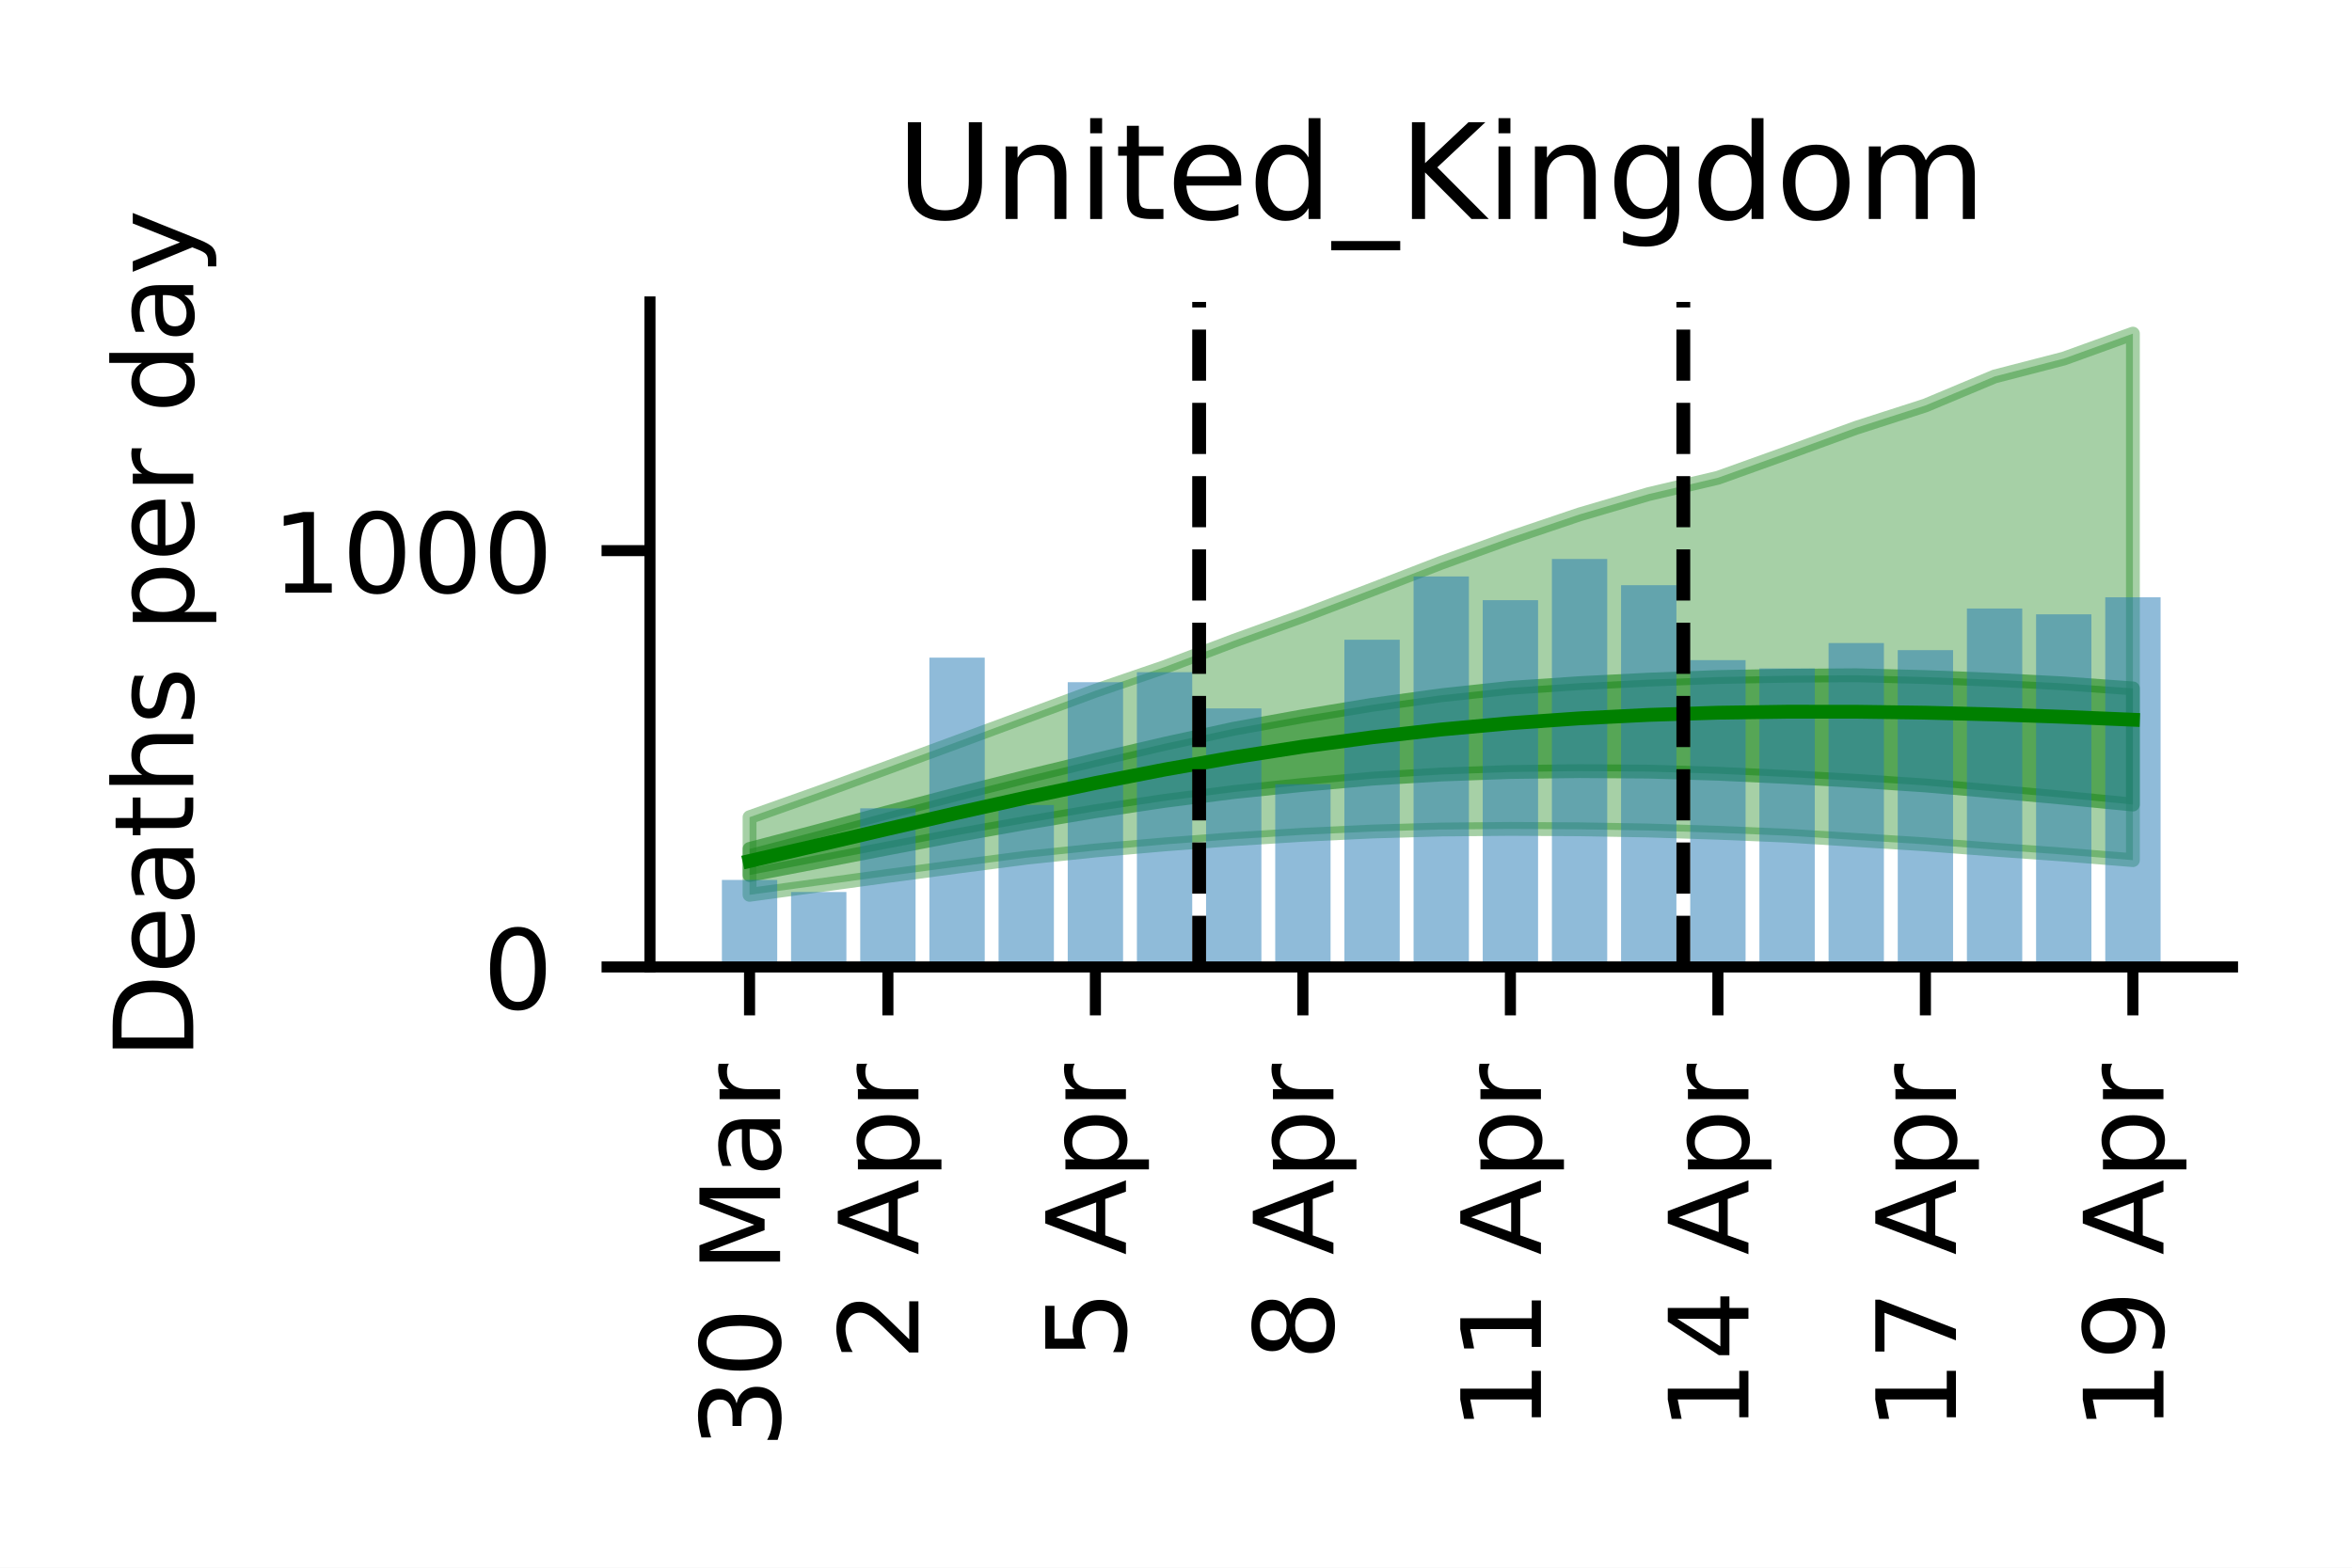
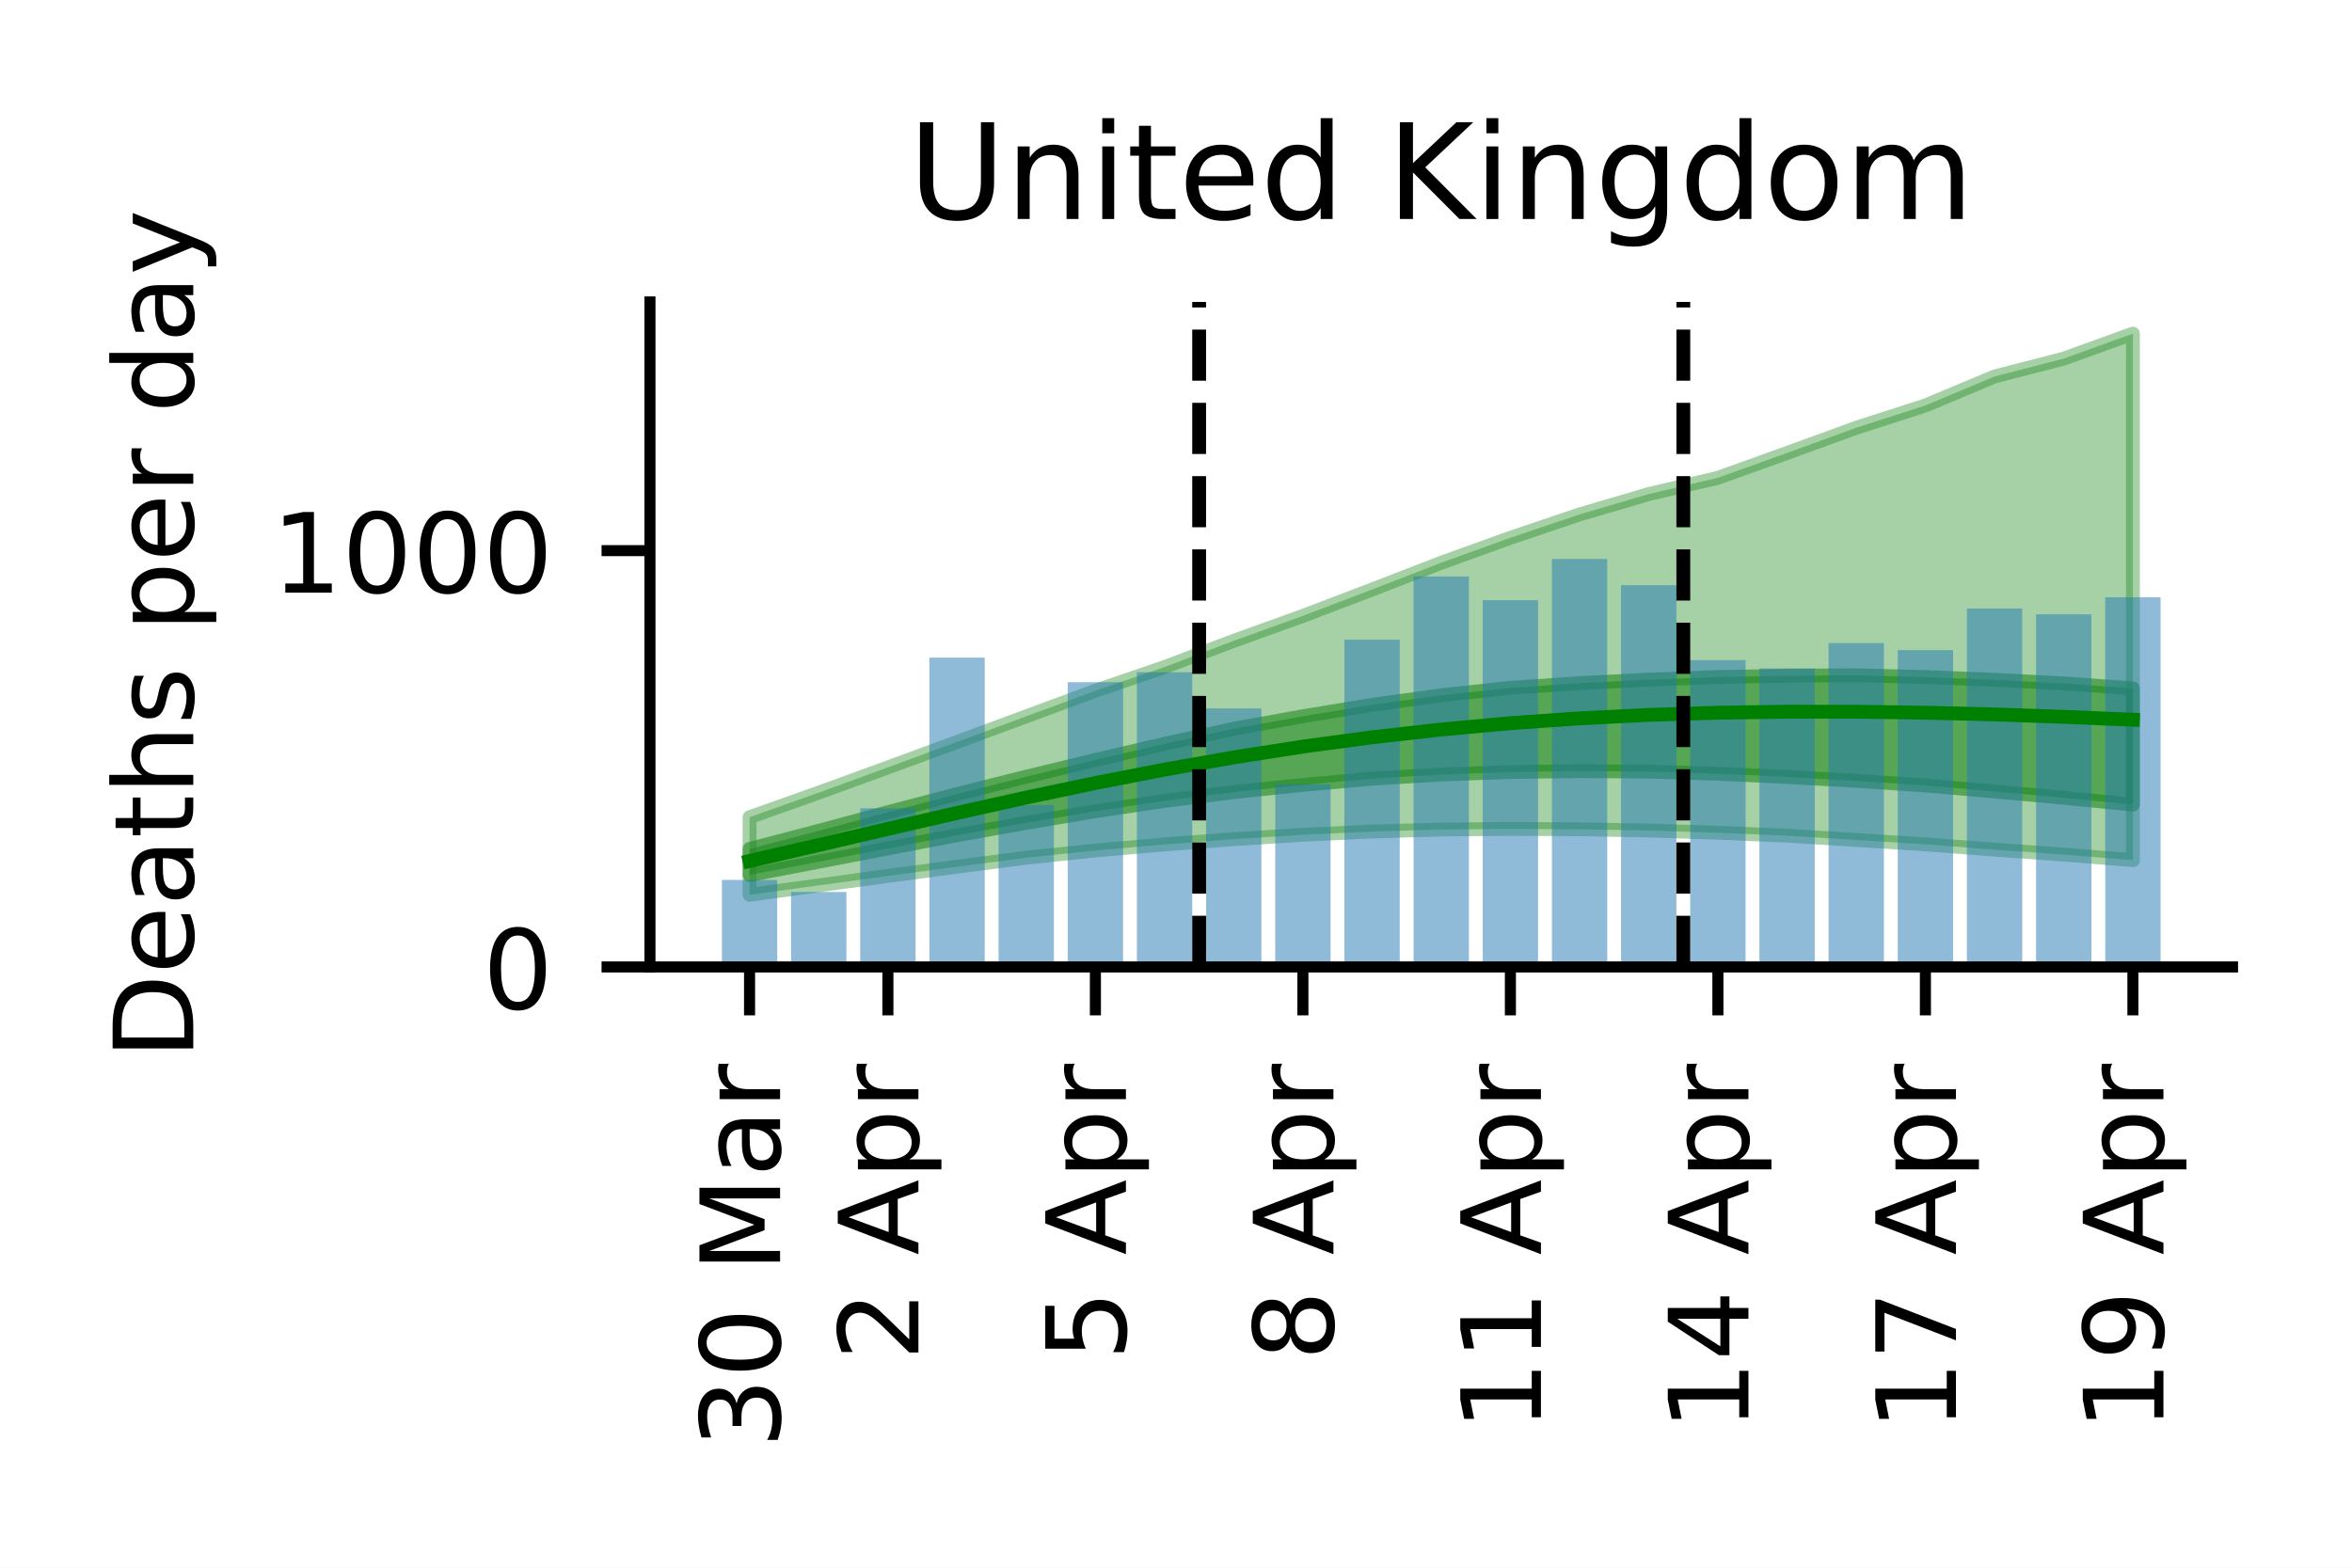
<svg xmlns="http://www.w3.org/2000/svg" xmlns:xlink="http://www.w3.org/1999/xlink" height="113.386pt" version="1.1" viewBox="0 0 170.079 113.386" width="170.079pt">
  <defs>
    <style type="text/css">
*{stroke-linecap:butt;stroke-linejoin:round;}
  </style>
  </defs>
  <g id="figure_1">
    <g id="patch_1">
      <path d="M 0 113.386  L 170.079 113.386  L 170.079 0  L 0 0  z " style="fill:#ffffff;" />
    </g>
    <g id="axes_1">
      <g id="patch_2">
        <path d="M 47 69.936  L 161.439 69.936  L 161.439 21.84  L 47 21.84  z " style="fill:#ffffff;" />
      </g>
      <g id="PolyCollection_1">
        <defs>
-           <path d="M 54.202 -54.281  L 54.202 -48.666  L 59.204 -49.349  L 64.206 -50.033  L 69.208 -50.7  L 74.209 -51.35  L 79.211 -51.873  L 84.213 -52.312  L 89.214 -52.692  L 94.216 -53.007  L 99.218 -53.244  L 104.219 -53.39  L 109.221 -53.434  L 114.223 -53.406  L 119.224 -53.319  L 124.226 -53.154  L 129.228 -52.946  L 134.23 -52.632  L 139.231 -52.318  L 144.233 -51.934  L 149.235 -51.576  L 154.236 -51.175  L 154.236 -89.256  L 154.236 -89.256  L 149.235 -87.45  L 144.233 -86.157  L 139.231 -84.06  L 134.23 -82.448  L 129.228 -80.623  L 124.226 -78.829  L 119.224 -77.651  L 114.223 -76.18  L 109.221 -74.49  L 104.219 -72.684  L 99.218 -70.747  L 94.216 -68.841  L 89.214 -67.036  L 84.213 -65.14  L 79.211 -63.428  L 74.209 -61.576  L 69.208 -59.725  L 64.206 -57.882  L 59.204 -56.057  L 54.202 -54.281  z " id="madd27c881f" style="stroke:#228b22;stroke-opacity:0.4;" />
+           <path d="M 54.202 -54.281  L 54.202 -48.666  L 59.204 -49.349  L 64.206 -50.033  L 69.208 -50.7  L 74.209 -51.35  L 79.211 -51.873  L 84.213 -52.312  L 89.214 -52.692  L 94.216 -53.007  L 99.218 -53.244  L 104.219 -53.39  L 109.221 -53.434  L 114.223 -53.406  L 119.224 -53.319  L 124.226 -53.154  L 129.228 -52.946  L 134.23 -52.632  L 139.231 -52.318  L 144.233 -51.934  L 149.235 -51.576  L 154.236 -51.175  L 154.236 -89.256  L 154.236 -89.256  L 149.235 -87.45  L 144.233 -86.157  L 139.231 -84.06  L 134.23 -82.448  L 129.228 -80.623  L 124.226 -78.829  L 119.224 -77.651  L 114.223 -76.18  L 109.221 -74.49  L 104.219 -72.684  L 99.218 -70.747  L 94.216 -68.841  L 89.214 -67.036  L 84.213 -65.14  L 79.211 -63.428  L 74.209 -61.576  L 69.208 -59.725  L 64.206 -57.882  L 59.204 -56.057  L 54.202 -54.281  z " id="mee28c4ce84" style="stroke:#228b22;stroke-opacity:0.4;" />
        </defs>
-         <g clip-path="url(#pd01595722f)">
-           <use style="fill:#228b22;fill-opacity:0.4;stroke:#228b22;stroke-opacity:0.4;" x="0" xlink:href="#madd27c881f" y="113.386" />
+         <g clip-path="url(#pfa953160b6)">
+           <use style="fill:#228b22;fill-opacity:0.4;stroke:#228b22;stroke-opacity:0.4;" x="0" xlink:href="#mee28c4ce84" y="113.386" />
        </g>
      </g>
      <g id="PolyCollection_2">
        <defs>
-           <path d="M 54.202 -51.985  L 54.202 -50.098  L 59.204 -51.059  L 64.206 -52.025  L 69.208 -52.98  L 74.209 -53.87  L 79.211 -54.711  L 84.213 -55.461  L 89.214 -56.098  L 94.216 -56.616  L 99.218 -57.067  L 104.219 -57.368  L 109.221 -57.55  L 114.223 -57.613  L 119.224 -57.578  L 124.226 -57.425  L 129.228 -57.19  L 134.23 -56.91  L 139.231 -56.577  L 144.233 -56.141  L 149.235 -55.685  L 154.236 -55.196  L 154.236 -63.597  L 154.236 -63.597  L 149.235 -63.957  L 144.233 -64.218  L 139.231 -64.416  L 134.23 -64.547  L 129.228 -64.511  L 124.226 -64.419  L 119.224 -64.23  L 114.223 -63.976  L 109.221 -63.637  L 104.219 -63.1  L 99.218 -62.408  L 94.216 -61.584  L 89.214 -60.678  L 84.213 -59.59  L 79.211 -58.422  L 74.209 -57.21  L 69.208 -55.954  L 64.206 -54.642  L 59.204 -53.295  L 54.202 -51.985  z " id="m8cd507fe40" style="stroke:#228b22;stroke-opacity:0.6;" />
+           <path d="M 54.202 -51.985  L 54.202 -50.098  L 59.204 -51.059  L 64.206 -52.025  L 69.208 -52.98  L 74.209 -53.87  L 79.211 -54.711  L 84.213 -55.461  L 89.214 -56.098  L 94.216 -56.616  L 99.218 -57.067  L 104.219 -57.368  L 109.221 -57.55  L 114.223 -57.613  L 119.224 -57.578  L 124.226 -57.425  L 129.228 -57.19  L 134.23 -56.91  L 139.231 -56.577  L 144.233 -56.141  L 149.235 -55.685  L 154.236 -55.196  L 154.236 -63.597  L 154.236 -63.597  L 149.235 -63.957  L 144.233 -64.218  L 139.231 -64.416  L 134.23 -64.547  L 129.228 -64.511  L 124.226 -64.419  L 119.224 -64.23  L 114.223 -63.976  L 109.221 -63.637  L 104.219 -63.1  L 99.218 -62.408  L 94.216 -61.584  L 89.214 -60.678  L 84.213 -59.59  L 79.211 -58.422  L 74.209 -57.21  L 69.208 -55.954  L 64.206 -54.642  L 59.204 -53.295  L 54.202 -51.985  z " id="m1f8b85b499" style="stroke:#228b22;stroke-opacity:0.6;" />
        </defs>
-         <g clip-path="url(#pd01595722f)">
-           <use style="fill:#228b22;fill-opacity:0.6;stroke:#228b22;stroke-opacity:0.6;" x="0" xlink:href="#m8cd507fe40" y="113.386" />
+         <g clip-path="url(#pfa953160b6)">
+           <use style="fill:#228b22;fill-opacity:0.6;stroke:#228b22;stroke-opacity:0.6;" x="0" xlink:href="#m1f8b85b499" y="113.386" />
        </g>
      </g>
      <g id="patch_3">
-         <path clip-path="url(#pd01595722f)" d="M 52.202 69.936  L 56.203 69.936  L 56.203 63.643  L 52.202 63.643  z " style="fill:#1f77b4;opacity:0.5;" />
+         <path clip-path="url(#pfa953160b6)" d="M 52.202 69.936  L 56.203 69.936  L 56.203 63.643  L 52.202 63.643  z " style="fill:#1f77b4;opacity:0.5;" />
      </g>
      <g id="patch_4">
-         <path clip-path="url(#pd01595722f)" d="M 57.203 69.936  L 61.205 69.936  L 61.205 64.516  L 57.203 64.516  z " style="fill:#1f77b4;opacity:0.5;" />
+         <path clip-path="url(#pfa953160b6)" d="M 57.203 69.936  L 61.205 69.936  L 61.205 64.516  L 57.203 64.516  z " style="fill:#1f77b4;opacity:0.5;" />
      </g>
      <g id="patch_5">
-         <path clip-path="url(#pd01595722f)" d="M 62.205 69.936  L 66.207 69.936  L 66.207 58.464  L 62.205 58.464  z " style="fill:#1f77b4;opacity:0.5;" />
+         <path clip-path="url(#pfa953160b6)" d="M 62.205 69.936  L 66.207 69.936  L 66.207 58.464  L 62.205 58.464  z " style="fill:#1f77b4;opacity:0.5;" />
      </g>
      <g id="patch_6">
-         <path clip-path="url(#pd01595722f)" d="M 67.207 69.936  L 71.208 69.936  L 71.208 47.565  L 67.207 47.565  z " style="fill:#1f77b4;opacity:0.5;" />
+         <path clip-path="url(#pfa953160b6)" d="M 67.207 69.936  L 71.208 69.936  L 71.208 47.565  L 67.207 47.565  z " style="fill:#1f77b4;opacity:0.5;" />
      </g>
      <g id="patch_7">
-         <path clip-path="url(#pd01595722f)" d="M 72.209 69.936  L 76.21 69.936  L 76.21 58.223  L 72.209 58.223  z " style="fill:#1f77b4;opacity:0.5;" />
+         <path clip-path="url(#pfa953160b6)" d="M 72.209 69.936  L 76.21 69.936  L 76.21 58.223  L 72.209 58.223  z " style="fill:#1f77b4;opacity:0.5;" />
      </g>
      <g id="patch_8">
-         <path clip-path="url(#pd01595722f)" d="M 77.21 69.936  L 81.212 69.936  L 81.212 49.341  L 77.21 49.341  z " style="fill:#1f77b4;opacity:0.5;" />
+         <path clip-path="url(#pfa953160b6)" d="M 77.21 69.936  L 81.212 69.936  L 81.212 49.341  L 77.21 49.341  z " style="fill:#1f77b4;opacity:0.5;" />
      </g>
      <g id="patch_9">
-         <path clip-path="url(#pd01595722f)" d="M 82.212 69.936  L 86.213 69.936  L 86.213 48.618  L 82.212 48.618  z " style="fill:#1f77b4;opacity:0.5;" />
+         <path clip-path="url(#pfa953160b6)" d="M 82.212 69.936  L 86.213 69.936  L 86.213 48.618  L 82.212 48.618  z " style="fill:#1f77b4;opacity:0.5;" />
      </g>
      <g id="patch_10">
-         <path clip-path="url(#pd01595722f)" d="M 87.214 69.936  L 91.215 69.936  L 91.215 51.238  L 87.214 51.238  z " style="fill:#1f77b4;opacity:0.5;" />
+         <path clip-path="url(#pfa953160b6)" d="M 87.214 69.936  L 91.215 69.936  L 91.215 51.238  L 87.214 51.238  z " style="fill:#1f77b4;opacity:0.5;" />
      </g>
      <g id="patch_11">
-         <path clip-path="url(#pd01595722f)" d="M 92.215 69.936  L 96.217 69.936  L 96.217 56.718  L 92.215 56.718  z " style="fill:#1f77b4;opacity:0.5;" />
+         <path clip-path="url(#pfa953160b6)" d="M 92.215 69.936  L 96.217 69.936  L 96.217 56.718  L 92.215 56.718  z " style="fill:#1f77b4;opacity:0.5;" />
      </g>
      <g id="patch_12">
-         <path clip-path="url(#pd01595722f)" d="M 97.217 69.936  L 101.218 69.936  L 101.218 46.27  L 97.217 46.27  z " style="fill:#1f77b4;opacity:0.5;" />
+         <path clip-path="url(#pfa953160b6)" d="M 97.217 69.936  L 101.218 69.936  L 101.218 46.27  L 97.217 46.27  z " style="fill:#1f77b4;opacity:0.5;" />
      </g>
      <g id="patch_13">
-         <path clip-path="url(#pd01595722f)" d="M 102.219 69.936  L 106.22 69.936  L 106.22 41.693  L 102.219 41.693  z " style="fill:#1f77b4;opacity:0.5;" />
+         <path clip-path="url(#pfa953160b6)" d="M 102.219 69.936  L 106.22 69.936  L 106.22 41.693  L 102.219 41.693  z " style="fill:#1f77b4;opacity:0.5;" />
      </g>
      <g id="patch_14">
-         <path clip-path="url(#pd01595722f)" d="M 107.22 69.936  L 111.222 69.936  L 111.222 43.409  L 107.22 43.409  z " style="fill:#1f77b4;opacity:0.5;" />
+         <path clip-path="url(#pfa953160b6)" d="M 107.22 69.936  L 111.222 69.936  L 111.222 43.409  L 107.22 43.409  z " style="fill:#1f77b4;opacity:0.5;" />
      </g>
      <g id="patch_15">
-         <path clip-path="url(#pd01595722f)" d="M 112.222 69.936  L 116.223 69.936  L 116.223 40.429  L 112.222 40.429  z " style="fill:#1f77b4;opacity:0.5;" />
+         <path clip-path="url(#pfa953160b6)" d="M 112.222 69.936  L 116.223 69.936  L 116.223 40.429  L 112.222 40.429  z " style="fill:#1f77b4;opacity:0.5;" />
      </g>
      <g id="patch_16">
-         <path clip-path="url(#pd01595722f)" d="M 117.224 69.936  L 121.225 69.936  L 121.225 42.326  L 117.224 42.326  z " style="fill:#1f77b4;opacity:0.5;" />
+         <path clip-path="url(#pfa953160b6)" d="M 117.224 69.936  L 121.225 69.936  L 121.225 42.326  L 117.224 42.326  z " style="fill:#1f77b4;opacity:0.5;" />
      </g>
      <g id="patch_17">
-         <path clip-path="url(#pd01595722f)" d="M 122.225 69.936  L 126.227 69.936  L 126.227 47.745  L 122.225 47.745  z " style="fill:#1f77b4;opacity:0.5;" />
+         <path clip-path="url(#pfa953160b6)" d="M 122.225 69.936  L 126.227 69.936  L 126.227 47.745  L 122.225 47.745  z " style="fill:#1f77b4;opacity:0.5;" />
      </g>
      <g id="patch_18">
-         <path clip-path="url(#pd01595722f)" d="M 127.227 69.936  L 131.229 69.936  L 131.229 48.347  L 127.227 48.347  z " style="fill:#1f77b4;opacity:0.5;" />
+         <path clip-path="url(#pfa953160b6)" d="M 127.227 69.936  L 131.229 69.936  L 131.229 48.347  L 127.227 48.347  z " style="fill:#1f77b4;opacity:0.5;" />
      </g>
      <g id="patch_19">
-         <path clip-path="url(#pd01595722f)" d="M 132.229 69.936  L 136.23 69.936  L 136.23 46.511  L 132.229 46.511  z " style="fill:#1f77b4;opacity:0.5;" />
+         <path clip-path="url(#pfa953160b6)" d="M 132.229 69.936  L 136.23 69.936  L 136.23 46.511  L 132.229 46.511  z " style="fill:#1f77b4;opacity:0.5;" />
      </g>
      <g id="patch_20">
-         <path clip-path="url(#pd01595722f)" d="M 137.231 69.936  L 141.232 69.936  L 141.232 47.023  L 137.231 47.023  z " style="fill:#1f77b4;opacity:0.5;" />
+         <path clip-path="url(#pfa953160b6)" d="M 137.231 69.936  L 141.232 69.936  L 141.232 47.023  L 137.231 47.023  z " style="fill:#1f77b4;opacity:0.5;" />
      </g>
      <g id="patch_21">
-         <path clip-path="url(#pd01595722f)" d="M 142.232 69.936  L 146.234 69.936  L 146.234 44.012  L 142.232 44.012  z " style="fill:#1f77b4;opacity:0.5;" />
+         <path clip-path="url(#pfa953160b6)" d="M 142.232 69.936  L 146.234 69.936  L 146.234 44.012  L 142.232 44.012  z " style="fill:#1f77b4;opacity:0.5;" />
      </g>
      <g id="patch_22">
-         <path clip-path="url(#pd01595722f)" d="M 147.234 69.936  L 151.235 69.936  L 151.235 44.433  L 147.234 44.433  z " style="fill:#1f77b4;opacity:0.5;" />
+         <path clip-path="url(#pfa953160b6)" d="M 147.234 69.936  L 151.235 69.936  L 151.235 44.433  L 147.234 44.433  z " style="fill:#1f77b4;opacity:0.5;" />
      </g>
      <g id="patch_23">
-         <path clip-path="url(#pd01595722f)" d="M 152.236 69.936  L 156.237 69.936  L 156.237 43.199  L 152.236 43.199  z " style="fill:#1f77b4;opacity:0.5;" />
+         <path clip-path="url(#pfa953160b6)" d="M 152.236 69.936  L 156.237 69.936  L 156.237 43.199  L 152.236 43.199  z " style="fill:#1f77b4;opacity:0.5;" />
      </g>
      <g id="matplotlib.axis_1">
        <g id="xtick_1">
          <g id="line2d_1">
            <defs>
-               <path d="M 0 0  L 0 3.5  " id="m5a8c54bc96" style="stroke:#000000;stroke-width:0.8;" />
-             </defs>
-             <g>
-               <use style="stroke:#000000;stroke-width:0.8;" x="54.202" xlink:href="#m5a8c54bc96" y="69.936" />
+               <path d="M 0 0  L 0 3.5  " id="m49215cdfd4" style="stroke:#000000;stroke-width:0.8;" />
+             </defs>
+             <g>
+               <use style="stroke:#000000;stroke-width:0.8;" x="54.202" xlink:href="#m49215cdfd4" y="69.936" />
            </g>
          </g>
          <g id="text_1">
            <defs>
              <path d="M 40.578 39.312  Q 47.656 37.797 51.625 33  Q 55.609 28.219 55.609 21.188  Q 55.609 10.406 48.188 4.484  Q 40.766 -1.422 27.094 -1.422  Q 22.516 -1.422 17.656 -0.516  Q 12.797 0.391 7.625 2.203  L 7.625 11.719  Q 11.719 9.328 16.594 8.109  Q 21.484 6.891 26.812 6.891  Q 36.078 6.891 40.938 10.547  Q 45.797 14.203 45.797 21.188  Q 45.797 27.641 41.281 31.266  Q 36.766 34.906 28.719 34.906  L 20.219 34.906  L 20.219 43.016  L 29.109 43.016  Q 36.375 43.016 40.234 45.922  Q 44.094 48.828 44.094 54.297  Q 44.094 59.906 40.109 62.906  Q 36.141 65.922 28.719 65.922  Q 24.656 65.922 20.016 65.031  Q 15.375 64.156 9.812 62.312  L 9.812 71.094  Q 15.438 72.656 20.344 73.438  Q 25.25 74.219 29.594 74.219  Q 40.828 74.219 47.359 69.109  Q 53.906 64.016 53.906 55.328  Q 53.906 49.266 50.438 45.094  Q 46.969 40.922 40.578 39.312  z " id="DejaVuSans-51" />
              <path d="M 31.781 66.406  Q 24.172 66.406 20.328 58.906  Q 16.5 51.422 16.5 36.375  Q 16.5 21.391 20.328 13.891  Q 24.172 6.391 31.781 6.391  Q 39.453 6.391 43.281 13.891  Q 47.125 21.391 47.125 36.375  Q 47.125 51.422 43.281 58.906  Q 39.453 66.406 31.781 66.406  z M 31.781 74.219  Q 44.047 74.219 50.516 64.516  Q 56.984 54.828 56.984 36.375  Q 56.984 17.969 50.516 8.266  Q 44.047 -1.422 31.781 -1.422  Q 19.531 -1.422 13.062 8.266  Q 6.594 17.969 6.594 36.375  Q 6.594 54.828 13.062 64.516  Q 19.531 74.219 31.781 74.219  z " id="DejaVuSans-48" />
              <path id="DejaVuSans-32" />
              <path d="M 9.812 72.906  L 24.516 72.906  L 43.109 23.297  L 61.812 72.906  L 76.516 72.906  L 76.516 0  L 66.891 0  L 66.891 64.016  L 48.094 14.016  L 38.188 14.016  L 19.391 64.016  L 19.391 0  L 9.812 0  z " id="DejaVuSans-77" />
              <path d="M 34.281 27.484  Q 23.391 27.484 19.188 25  Q 14.984 22.516 14.984 16.5  Q 14.984 11.719 18.141 8.906  Q 21.297 6.109 26.703 6.109  Q 34.188 6.109 38.703 11.406  Q 43.219 16.703 43.219 25.484  L 43.219 27.484  z M 52.203 31.203  L 52.203 0  L 43.219 0  L 43.219 8.297  Q 40.141 3.328 35.547 0.953  Q 30.953 -1.422 24.312 -1.422  Q 15.922 -1.422 10.953 3.297  Q 6 8.016 6 15.922  Q 6 25.141 12.172 29.828  Q 18.359 34.516 30.609 34.516  L 43.219 34.516  L 43.219 35.406  Q 43.219 41.609 39.141 45  Q 35.062 48.391 27.688 48.391  Q 23 48.391 18.547 47.266  Q 14.109 46.141 10.016 43.891  L 10.016 52.203  Q 14.938 54.109 19.578 55.047  Q 24.219 56 28.609 56  Q 40.484 56 46.344 49.844  Q 52.203 43.703 52.203 31.203  z " id="DejaVuSans-97" />
              <path d="M 41.109 46.297  Q 39.594 47.172 37.812 47.578  Q 36.031 48 33.891 48  Q 26.266 48 22.188 43.047  Q 18.109 38.094 18.109 28.812  L 18.109 0  L 9.078 0  L 9.078 54.688  L 18.109 54.688  L 18.109 46.188  Q 20.953 51.172 25.484 53.578  Q 30.031 56 36.531 56  Q 37.453 56 38.578 55.875  Q 39.703 55.766 41.062 55.516  z " id="DejaVuSans-114" />
            </defs>
            <g transform="translate(56.40994 104.7521)rotate(-90)scale(0.08 -0.08)">
              <use xlink:href="#DejaVuSans-51" />
              <use x="63.623" xlink:href="#DejaVuSans-48" />
              <use x="127.246" xlink:href="#DejaVuSans-32" />
              <use x="159.033" xlink:href="#DejaVuSans-77" />
              <use x="245.312" xlink:href="#DejaVuSans-97" />
              <use x="306.592" xlink:href="#DejaVuSans-114" />
            </g>
          </g>
        </g>
        <g id="xtick_2">
          <g id="line2d_2">
            <g>
-               <use style="stroke:#000000;stroke-width:0.8;" x="64.206" xlink:href="#m5a8c54bc96" y="69.936" />
+               <use style="stroke:#000000;stroke-width:0.8;" x="64.206" xlink:href="#m49215cdfd4" y="69.936" />
            </g>
          </g>
          <g id="text_2">
            <defs>
              <path d="M 19.188 8.297  L 53.609 8.297  L 53.609 0  L 7.328 0  L 7.328 8.297  Q 12.938 14.109 22.625 23.891  Q 32.328 33.688 34.812 36.531  Q 39.547 41.844 41.422 45.531  Q 43.312 49.219 43.312 52.781  Q 43.312 58.594 39.234 62.25  Q 35.156 65.922 28.609 65.922  Q 23.969 65.922 18.812 64.312  Q 13.672 62.703 7.812 59.422  L 7.812 69.391  Q 13.766 71.781 18.938 73  Q 24.125 74.219 28.422 74.219  Q 39.75 74.219 46.484 68.547  Q 53.219 62.891 53.219 53.422  Q 53.219 48.922 51.531 44.891  Q 49.859 40.875 45.406 35.406  Q 44.188 33.984 37.641 27.219  Q 31.109 20.453 19.188 8.297  z " id="DejaVuSans-50" />
              <path d="M 34.188 63.188  L 20.797 26.906  L 47.609 26.906  z M 28.609 72.906  L 39.797 72.906  L 67.578 0  L 57.328 0  L 50.688 18.703  L 17.828 18.703  L 11.188 0  L 0.781 0  z " id="DejaVuSans-65" />
              <path d="M 18.109 8.203  L 18.109 -20.797  L 9.078 -20.797  L 9.078 54.688  L 18.109 54.688  L 18.109 46.391  Q 20.953 51.266 25.266 53.625  Q 29.594 56 35.594 56  Q 45.562 56 51.781 48.094  Q 58.016 40.188 58.016 27.297  Q 58.016 14.406 51.781 6.484  Q 45.562 -1.422 35.594 -1.422  Q 29.594 -1.422 25.266 0.953  Q 20.953 3.328 18.109 8.203  z M 48.688 27.297  Q 48.688 37.203 44.609 42.844  Q 40.531 48.484 33.406 48.484  Q 26.266 48.484 22.188 42.844  Q 18.109 37.203 18.109 27.297  Q 18.109 17.391 22.188 11.75  Q 26.266 6.109 33.406 6.109  Q 40.531 6.109 44.609 11.75  Q 48.688 17.391 48.688 27.297  z " id="DejaVuSans-112" />
            </defs>
            <g transform="translate(66.41333 98.40833)rotate(-90)scale(0.08 -0.08)">
              <use xlink:href="#DejaVuSans-50" />
              <use x="63.623" xlink:href="#DejaVuSans-32" />
              <use x="95.41" xlink:href="#DejaVuSans-65" />
              <use x="163.818" xlink:href="#DejaVuSans-112" />
              <use x="227.295" xlink:href="#DejaVuSans-114" />
            </g>
          </g>
        </g>
        <g id="xtick_3">
          <g id="line2d_3">
            <g>
-               <use style="stroke:#000000;stroke-width:0.8;" x="79.211" xlink:href="#m5a8c54bc96" y="69.936" />
+               <use style="stroke:#000000;stroke-width:0.8;" x="79.211" xlink:href="#m49215cdfd4" y="69.936" />
            </g>
          </g>
          <g id="text_3">
            <defs>
              <path d="M 10.797 72.906  L 49.516 72.906  L 49.516 64.594  L 19.828 64.594  L 19.828 46.734  Q 21.969 47.469 24.109 47.828  Q 26.266 48.188 28.422 48.188  Q 40.625 48.188 47.75 41.5  Q 54.891 34.812 54.891 23.391  Q 54.891 11.625 47.562 5.094  Q 40.234 -1.422 26.906 -1.422  Q 22.312 -1.422 17.547 -0.641  Q 12.797 0.141 7.719 1.703  L 7.719 11.625  Q 12.109 9.234 16.797 8.062  Q 21.484 6.891 26.703 6.891  Q 35.156 6.891 40.078 11.328  Q 45.016 15.766 45.016 23.391  Q 45.016 31 40.078 35.438  Q 35.156 39.891 26.703 39.891  Q 22.75 39.891 18.812 39.016  Q 14.891 38.141 10.797 36.281  z " id="DejaVuSans-53" />
            </defs>
            <g transform="translate(81.4184 98.40833)rotate(-90)scale(0.08 -0.08)">
              <use xlink:href="#DejaVuSans-53" />
              <use x="63.623" xlink:href="#DejaVuSans-32" />
              <use x="95.41" xlink:href="#DejaVuSans-65" />
              <use x="163.818" xlink:href="#DejaVuSans-112" />
              <use x="227.295" xlink:href="#DejaVuSans-114" />
            </g>
          </g>
        </g>
        <g id="xtick_4">
          <g id="line2d_4">
            <g>
-               <use style="stroke:#000000;stroke-width:0.8;" x="94.216" xlink:href="#m5a8c54bc96" y="69.936" />
+               <use style="stroke:#000000;stroke-width:0.8;" x="94.216" xlink:href="#m49215cdfd4" y="69.936" />
            </g>
          </g>
          <g id="text_4">
            <defs>
              <path d="M 31.781 34.625  Q 24.75 34.625 20.719 30.859  Q 16.703 27.094 16.703 20.516  Q 16.703 13.922 20.719 10.156  Q 24.75 6.391 31.781 6.391  Q 38.812 6.391 42.859 10.172  Q 46.922 13.969 46.922 20.516  Q 46.922 27.094 42.891 30.859  Q 38.875 34.625 31.781 34.625  z M 21.922 38.812  Q 15.578 40.375 12.031 44.719  Q 8.5 49.078 8.5 55.328  Q 8.5 64.062 14.719 69.141  Q 20.953 74.219 31.781 74.219  Q 42.672 74.219 48.875 69.141  Q 55.078 64.062 55.078 55.328  Q 55.078 49.078 51.531 44.719  Q 48 40.375 41.703 38.812  Q 48.828 37.156 52.797 32.312  Q 56.781 27.484 56.781 20.516  Q 56.781 9.906 50.312 4.234  Q 43.844 -1.422 31.781 -1.422  Q 19.734 -1.422 13.25 4.234  Q 6.781 9.906 6.781 20.516  Q 6.781 27.484 10.781 32.312  Q 14.797 37.156 21.922 38.812  z M 18.312 54.391  Q 18.312 48.734 21.844 45.562  Q 25.391 42.391 31.781 42.391  Q 38.141 42.391 41.719 45.562  Q 45.312 48.734 45.312 54.391  Q 45.312 60.062 41.719 63.234  Q 38.141 66.406 31.781 66.406  Q 25.391 66.406 21.844 63.234  Q 18.312 60.062 18.312 54.391  z " id="DejaVuSans-56" />
            </defs>
            <g transform="translate(96.42348 98.40833)rotate(-90)scale(0.08 -0.08)">
              <use xlink:href="#DejaVuSans-56" />
              <use x="63.623" xlink:href="#DejaVuSans-32" />
              <use x="95.41" xlink:href="#DejaVuSans-65" />
              <use x="163.818" xlink:href="#DejaVuSans-112" />
              <use x="227.295" xlink:href="#DejaVuSans-114" />
            </g>
          </g>
        </g>
        <g id="xtick_5">
          <g id="line2d_5">
            <g>
-               <use style="stroke:#000000;stroke-width:0.8;" x="109.221" xlink:href="#m5a8c54bc96" y="69.936" />
+               <use style="stroke:#000000;stroke-width:0.8;" x="109.221" xlink:href="#m49215cdfd4" y="69.936" />
            </g>
          </g>
          <g id="text_5">
            <defs>
              <path d="M 12.406 8.297  L 28.516 8.297  L 28.516 63.922  L 10.984 60.406  L 10.984 69.391  L 28.422 72.906  L 38.281 72.906  L 38.281 8.297  L 54.391 8.297  L 54.391 0  L 12.406 0  z " id="DejaVuSans-49" />
            </defs>
            <g transform="translate(111.4286 103.4983)rotate(-90)scale(0.08 -0.08)">
              <use xlink:href="#DejaVuSans-49" />
              <use x="63.623" xlink:href="#DejaVuSans-49" />
              <use x="127.246" xlink:href="#DejaVuSans-32" />
              <use x="159.033" xlink:href="#DejaVuSans-65" />
              <use x="227.441" xlink:href="#DejaVuSans-112" />
              <use x="290.918" xlink:href="#DejaVuSans-114" />
            </g>
          </g>
        </g>
        <g id="xtick_6">
          <g id="line2d_6">
            <g>
-               <use style="stroke:#000000;stroke-width:0.8;" x="124.226" xlink:href="#m5a8c54bc96" y="69.936" />
+               <use style="stroke:#000000;stroke-width:0.8;" x="124.226" xlink:href="#m49215cdfd4" y="69.936" />
            </g>
          </g>
          <g id="text_6">
            <defs>
              <path d="M 37.797 64.312  L 12.891 25.391  L 37.797 25.391  z M 35.203 72.906  L 47.609 72.906  L 47.609 25.391  L 58.016 25.391  L 58.016 17.188  L 47.609 17.188  L 47.609 0  L 37.797 0  L 37.797 17.188  L 4.891 17.188  L 4.891 26.703  z " id="DejaVuSans-52" />
            </defs>
            <g transform="translate(126.4336 103.4983)rotate(-90)scale(0.08 -0.08)">
              <use xlink:href="#DejaVuSans-49" />
              <use x="63.623" xlink:href="#DejaVuSans-52" />
              <use x="127.246" xlink:href="#DejaVuSans-32" />
              <use x="159.033" xlink:href="#DejaVuSans-65" />
              <use x="227.441" xlink:href="#DejaVuSans-112" />
              <use x="290.918" xlink:href="#DejaVuSans-114" />
            </g>
          </g>
        </g>
        <g id="xtick_7">
          <g id="line2d_7">
            <g>
-               <use style="stroke:#000000;stroke-width:0.8;" x="139.231" xlink:href="#m5a8c54bc96" y="69.936" />
+               <use style="stroke:#000000;stroke-width:0.8;" x="139.231" xlink:href="#m49215cdfd4" y="69.936" />
            </g>
          </g>
          <g id="text_7">
            <defs>
              <path d="M 8.203 72.906  L 55.078 72.906  L 55.078 68.703  L 28.609 0  L 18.312 0  L 43.219 64.594  L 8.203 64.594  z " id="DejaVuSans-55" />
            </defs>
            <g transform="translate(141.4387 103.4983)rotate(-90)scale(0.08 -0.08)">
              <use xlink:href="#DejaVuSans-49" />
              <use x="63.623" xlink:href="#DejaVuSans-55" />
              <use x="127.246" xlink:href="#DejaVuSans-32" />
              <use x="159.033" xlink:href="#DejaVuSans-65" />
              <use x="227.441" xlink:href="#DejaVuSans-112" />
              <use x="290.918" xlink:href="#DejaVuSans-114" />
            </g>
          </g>
        </g>
        <g id="xtick_8">
          <g id="line2d_8">
            <g>
-               <use style="stroke:#000000;stroke-width:0.8;" x="154.236" xlink:href="#m5a8c54bc96" y="69.936" />
+               <use style="stroke:#000000;stroke-width:0.8;" x="154.236" xlink:href="#m49215cdfd4" y="69.936" />
            </g>
          </g>
          <g id="text_8">
            <defs>
              <path d="M 10.984 1.516  L 10.984 10.5  Q 14.703 8.734 18.5 7.812  Q 22.312 6.891 25.984 6.891  Q 35.75 6.891 40.891 13.453  Q 46.047 20.016 46.781 33.406  Q 43.953 29.203 39.594 26.953  Q 35.25 24.703 29.984 24.703  Q 19.047 24.703 12.672 31.312  Q 6.297 37.938 6.297 49.422  Q 6.297 60.641 12.938 67.422  Q 19.578 74.219 30.609 74.219  Q 43.266 74.219 49.922 64.516  Q 56.594 54.828 56.594 36.375  Q 56.594 19.141 48.406 8.859  Q 40.234 -1.422 26.422 -1.422  Q 22.703 -1.422 18.891 -0.688  Q 15.094 0.047 10.984 1.516  z M 30.609 32.422  Q 37.25 32.422 41.125 36.953  Q 45.016 41.5 45.016 49.422  Q 45.016 57.281 41.125 61.844  Q 37.25 66.406 30.609 66.406  Q 23.969 66.406 20.094 61.844  Q 16.219 57.281 16.219 49.422  Q 16.219 41.5 20.094 36.953  Q 23.969 32.422 30.609 32.422  z " id="DejaVuSans-57" />
            </defs>
            <g transform="translate(156.4438 103.4983)rotate(-90)scale(0.08 -0.08)">
              <use xlink:href="#DejaVuSans-49" />
              <use x="63.623" xlink:href="#DejaVuSans-57" />
              <use x="127.246" xlink:href="#DejaVuSans-32" />
              <use x="159.033" xlink:href="#DejaVuSans-65" />
              <use x="227.441" xlink:href="#DejaVuSans-112" />
              <use x="290.918" xlink:href="#DejaVuSans-114" />
            </g>
          </g>
        </g>
      </g>
      <g id="matplotlib.axis_2">
        <g id="ytick_1">
          <g id="line2d_9">
            <defs>
-               <path d="M 0 0  L -3.5 0  " id="m5e6e606a8d" style="stroke:#000000;stroke-width:0.8;" />
-             </defs>
-             <g>
-               <use style="stroke:#000000;stroke-width:0.8;" x="47" xlink:href="#m5e6e606a8d" y="69.936" />
+               <path d="M 0 0  L -3.5 0  " id="m6359e26a83" style="stroke:#000000;stroke-width:0.8;" />
+             </defs>
+             <g>
+               <use style="stroke:#000000;stroke-width:0.8;" x="47" xlink:href="#m6359e26a83" y="69.936" />
            </g>
          </g>
          <g id="text_9">
            <g transform="translate(34.91 72.9752)scale(0.08 -0.08)">
              <use xlink:href="#DejaVuSans-48" />
            </g>
          </g>
        </g>
        <g id="ytick_2">
          <g id="line2d_10">
            <g>
-               <use style="stroke:#000000;stroke-width:0.8;" x="47" xlink:href="#m5e6e606a8d" y="39.826" />
+               <use style="stroke:#000000;stroke-width:0.8;" x="47" xlink:href="#m6359e26a83" y="39.826" />
            </g>
          </g>
          <g id="text_10">
            <g transform="translate(19.64 42.86583)scale(0.08 -0.08)">
              <use xlink:href="#DejaVuSans-49" />
              <use x="63.623" xlink:href="#DejaVuSans-48" />
              <use x="127.246" xlink:href="#DejaVuSans-48" />
              <use x="190.869" xlink:href="#DejaVuSans-48" />
            </g>
          </g>
        </g>
        <g id="text_11">
          <defs>
            <path d="M 19.672 64.797  L 19.672 8.109  L 31.594 8.109  Q 46.688 8.109 53.688 14.938  Q 60.688 21.781 60.688 36.531  Q 60.688 51.172 53.688 57.984  Q 46.688 64.797 31.594 64.797  z M 9.812 72.906  L 30.078 72.906  Q 51.266 72.906 61.172 64.094  Q 71.094 55.281 71.094 36.531  Q 71.094 17.672 61.125 8.828  Q 51.172 0 30.078 0  L 9.812 0  z " id="DejaVuSans-68" />
            <path d="M 56.203 29.594  L 56.203 25.203  L 14.891 25.203  Q 15.484 15.922 20.484 11.062  Q 25.484 6.203 34.422 6.203  Q 39.594 6.203 44.453 7.469  Q 49.312 8.734 54.109 11.281  L 54.109 2.781  Q 49.266 0.734 44.188 -0.344  Q 39.109 -1.422 33.891 -1.422  Q 20.797 -1.422 13.156 6.188  Q 5.516 13.812 5.516 26.812  Q 5.516 40.234 12.766 48.109  Q 20.016 56 32.328 56  Q 43.359 56 49.781 48.891  Q 56.203 41.797 56.203 29.594  z M 47.219 32.234  Q 47.125 39.594 43.094 43.984  Q 39.062 48.391 32.422 48.391  Q 24.906 48.391 20.391 44.141  Q 15.875 39.891 15.188 32.172  z " id="DejaVuSans-101" />
            <path d="M 18.312 70.219  L 18.312 54.688  L 36.812 54.688  L 36.812 47.703  L 18.312 47.703  L 18.312 18.016  Q 18.312 11.328 20.141 9.422  Q 21.969 7.516 27.594 7.516  L 36.812 7.516  L 36.812 0  L 27.594 0  Q 17.188 0 13.234 3.875  Q 9.281 7.766 9.281 18.016  L 9.281 47.703  L 2.688 47.703  L 2.688 54.688  L 9.281 54.688  L 9.281 70.219  z " id="DejaVuSans-116" />
            <path d="M 54.891 33.016  L 54.891 0  L 45.906 0  L 45.906 32.719  Q 45.906 40.484 42.875 44.328  Q 39.844 48.188 33.797 48.188  Q 26.516 48.188 22.312 43.547  Q 18.109 38.922 18.109 30.906  L 18.109 0  L 9.078 0  L 9.078 75.984  L 18.109 75.984  L 18.109 46.188  Q 21.344 51.125 25.703 53.562  Q 30.078 56 35.797 56  Q 45.219 56 50.047 50.172  Q 54.891 44.344 54.891 33.016  z " id="DejaVuSans-104" />
            <path d="M 44.281 53.078  L 44.281 44.578  Q 40.484 46.531 36.375 47.5  Q 32.281 48.484 27.875 48.484  Q 21.188 48.484 17.844 46.438  Q 14.5 44.391 14.5 40.281  Q 14.5 37.156 16.891 35.375  Q 19.281 33.594 26.516 31.984  L 29.594 31.297  Q 39.156 29.25 43.188 25.516  Q 47.219 21.781 47.219 15.094  Q 47.219 7.469 41.188 3.016  Q 35.156 -1.422 24.609 -1.422  Q 20.219 -1.422 15.453 -0.562  Q 10.688 0.297 5.422 2  L 5.422 11.281  Q 10.406 8.688 15.234 7.391  Q 20.062 6.109 24.812 6.109  Q 31.156 6.109 34.562 8.281  Q 37.984 10.453 37.984 14.406  Q 37.984 18.062 35.516 20.016  Q 33.062 21.969 24.703 23.781  L 21.578 24.516  Q 13.234 26.266 9.516 29.906  Q 5.812 33.547 5.812 39.891  Q 5.812 47.609 11.281 51.797  Q 16.75 56 26.812 56  Q 31.781 56 36.172 55.266  Q 40.578 54.547 44.281 53.078  z " id="DejaVuSans-115" />
            <path d="M 45.406 46.391  L 45.406 75.984  L 54.391 75.984  L 54.391 0  L 45.406 0  L 45.406 8.203  Q 42.578 3.328 38.25 0.953  Q 33.938 -1.422 27.875 -1.422  Q 17.969 -1.422 11.734 6.484  Q 5.516 14.406 5.516 27.297  Q 5.516 40.188 11.734 48.094  Q 17.969 56 27.875 56  Q 33.938 56 38.25 53.625  Q 42.578 51.266 45.406 46.391  z M 14.797 27.297  Q 14.797 17.391 18.875 11.75  Q 22.953 6.109 30.078 6.109  Q 37.203 6.109 41.297 11.75  Q 45.406 17.391 45.406 27.297  Q 45.406 37.203 41.297 42.844  Q 37.203 48.484 30.078 48.484  Q 22.953 48.484 18.875 42.844  Q 14.797 37.203 14.797 27.297  z " id="DejaVuSans-100" />
            <path d="M 32.172 -5.078  Q 28.375 -14.844 24.75 -17.812  Q 21.141 -20.797 15.094 -20.797  L 7.906 -20.797  L 7.906 -13.281  L 13.188 -13.281  Q 16.891 -13.281 18.938 -11.516  Q 21 -9.766 23.484 -3.219  L 25.094 0.875  L 2.984 54.688  L 12.5 54.688  L 29.594 11.922  L 46.688 54.688  L 56.203 54.688  z " id="DejaVuSans-121" />
          </defs>
          <g transform="translate(13.97625 76.61291)rotate(-90)scale(0.08 -0.08)">
            <use xlink:href="#DejaVuSans-68" />
            <use x="77.002" xlink:href="#DejaVuSans-101" />
            <use x="138.525" xlink:href="#DejaVuSans-97" />
            <use x="199.805" xlink:href="#DejaVuSans-116" />
            <use x="239.014" xlink:href="#DejaVuSans-104" />
            <use x="302.393" xlink:href="#DejaVuSans-115" />
            <use x="354.492" xlink:href="#DejaVuSans-32" />
            <use x="386.279" xlink:href="#DejaVuSans-112" />
            <use x="449.756" xlink:href="#DejaVuSans-101" />
            <use x="511.279" xlink:href="#DejaVuSans-114" />
            <use x="552.393" xlink:href="#DejaVuSans-32" />
            <use x="584.18" xlink:href="#DejaVuSans-100" />
            <use x="647.656" xlink:href="#DejaVuSans-97" />
            <use x="708.936" xlink:href="#DejaVuSans-121" />
          </g>
        </g>
      </g>
      <g id="line2d_11">
-         <path clip-path="url(#pd01595722f)" d="M 54.202 62.274  L 59.204 61.117  L 64.206 59.95  L 69.208 58.798  L 74.209 57.685  L 79.211 56.634  L 84.213 55.661  L 89.214 54.779  L 94.216 53.999  L 99.218 53.326  L 104.219 52.762  L 109.221 52.306  L 114.223 51.956  L 119.224 51.706  L 124.226 51.548  L 129.228 51.475  L 134.23 51.478  L 139.231 51.547  L 144.233 51.673  L 149.235 51.845  L 154.236 52.055  " style="fill:none;stroke:#008000;stroke-linecap:square;" />
+         <path clip-path="url(#pfa953160b6)" d="M 54.202 62.274  L 59.204 61.117  L 64.206 59.95  L 69.208 58.798  L 74.209 57.685  L 79.211 56.634  L 84.213 55.661  L 89.214 54.779  L 94.216 53.999  L 99.218 53.326  L 104.219 52.762  L 109.221 52.306  L 114.223 51.956  L 119.224 51.706  L 124.226 51.548  L 129.228 51.475  L 134.23 51.478  L 139.231 51.547  L 144.233 51.673  L 149.235 51.845  L 154.236 52.055  " style="fill:none;stroke:#008000;stroke-linecap:square;" />
      </g>
      <g id="line2d_12">
-         <path clip-path="url(#pd01595722f)" d="M 86.713 69.936  L 86.713 21.84  " style="fill:none;stroke:#000000;stroke-dasharray:3.7,1.6;stroke-dashoffset:0;" />
+         <path clip-path="url(#pfa953160b6)" d="M 86.713 69.936  L 86.713 21.84  " style="fill:none;stroke:#000000;stroke-dasharray:3.7,1.6;stroke-dashoffset:0;" />
      </g>
      <g id="line2d_13">
-         <path clip-path="url(#pd01595722f)" d="M 121.725 69.936  L 121.725 21.84  " style="fill:none;stroke:#000000;stroke-dasharray:3.7,1.6;stroke-dashoffset:0;" />
+         <path clip-path="url(#pfa953160b6)" d="M 121.725 69.936  L 121.725 21.84  " style="fill:none;stroke:#000000;stroke-dasharray:3.7,1.6;stroke-dashoffset:0;" />
      </g>
      <g id="patch_24">
        <path d="M 47 69.936  L 47 21.84  " style="fill:none;stroke:#000000;stroke-linecap:square;stroke-linejoin:miter;stroke-width:0.8;" />
      </g>
      <g id="patch_25">
        <path d="M 47 69.936  L 161.439 69.936  " style="fill:none;stroke:#000000;stroke-linecap:square;stroke-linejoin:miter;stroke-width:0.8;" />
      </g>
      <g id="text_12">
        <defs>
          <path d="M 8.688 72.906  L 18.609 72.906  L 18.609 28.609  Q 18.609 16.891 22.844 11.734  Q 27.094 6.594 36.625 6.594  Q 46.094 6.594 50.344 11.734  Q 54.594 16.891 54.594 28.609  L 54.594 72.906  L 64.5 72.906  L 64.5 27.391  Q 64.5 13.141 57.438 5.859  Q 50.391 -1.422 36.625 -1.422  Q 22.797 -1.422 15.734 5.859  Q 8.688 13.141 8.688 27.391  z " id="DejaVuSans-85" />
          <path d="M 54.891 33.016  L 54.891 0  L 45.906 0  L 45.906 32.719  Q 45.906 40.484 42.875 44.328  Q 39.844 48.188 33.797 48.188  Q 26.516 48.188 22.312 43.547  Q 18.109 38.922 18.109 30.906  L 18.109 0  L 9.078 0  L 9.078 54.688  L 18.109 54.688  L 18.109 46.188  Q 21.344 51.125 25.703 53.562  Q 30.078 56 35.797 56  Q 45.219 56 50.047 50.172  Q 54.891 44.344 54.891 33.016  z " id="DejaVuSans-110" />
          <path d="M 9.422 54.688  L 18.406 54.688  L 18.406 0  L 9.422 0  z M 9.422 75.984  L 18.406 75.984  L 18.406 64.594  L 9.422 64.594  z " id="DejaVuSans-105" />
-           <path d="M 50.984 -16.609  L 50.984 -23.578  L -0.984 -23.578  L -0.984 -16.609  z " id="DejaVuSans-95" />
          <path d="M 9.812 72.906  L 19.672 72.906  L 19.672 42.094  L 52.391 72.906  L 65.094 72.906  L 28.906 38.922  L 67.672 0  L 54.688 0  L 19.672 35.109  L 19.672 0  L 9.812 0  z " id="DejaVuSans-75" />
          <path d="M 45.406 27.984  Q 45.406 37.75 41.375 43.109  Q 37.359 48.484 30.078 48.484  Q 22.859 48.484 18.828 43.109  Q 14.797 37.75 14.797 27.984  Q 14.797 18.266 18.828 12.891  Q 22.859 7.516 30.078 7.516  Q 37.359 7.516 41.375 12.891  Q 45.406 18.266 45.406 27.984  z M 54.391 6.781  Q 54.391 -7.172 48.188 -13.984  Q 42 -20.797 29.203 -20.797  Q 24.469 -20.797 20.266 -20.094  Q 16.062 -19.391 12.109 -17.922  L 12.109 -9.188  Q 16.062 -11.328 19.922 -12.344  Q 23.781 -13.375 27.781 -13.375  Q 36.625 -13.375 41.016 -8.766  Q 45.406 -4.156 45.406 5.172  L 45.406 9.625  Q 42.625 4.781 38.281 2.391  Q 33.938 0 27.875 0  Q 17.828 0 11.672 7.656  Q 5.516 15.328 5.516 27.984  Q 5.516 40.672 11.672 48.328  Q 17.828 56 27.875 56  Q 33.938 56 38.281 53.609  Q 42.625 51.219 45.406 46.391  L 45.406 54.688  L 54.391 54.688  z " id="DejaVuSans-103" />
          <path d="M 30.609 48.391  Q 23.391 48.391 19.188 42.75  Q 14.984 37.109 14.984 27.297  Q 14.984 17.484 19.156 11.844  Q 23.344 6.203 30.609 6.203  Q 37.797 6.203 41.984 11.859  Q 46.188 17.531 46.188 27.297  Q 46.188 37.016 41.984 42.703  Q 37.797 48.391 30.609 48.391  z M 30.609 56  Q 42.328 56 49.016 48.375  Q 55.719 40.766 55.719 27.297  Q 55.719 13.875 49.016 6.219  Q 42.328 -1.422 30.609 -1.422  Q 18.844 -1.422 12.172 6.219  Q 5.516 13.875 5.516 27.297  Q 5.516 40.766 12.172 48.375  Q 18.844 56 30.609 56  z " id="DejaVuSans-111" />
          <path d="M 52 44.188  Q 55.375 50.25 60.062 53.125  Q 64.75 56 71.094 56  Q 79.641 56 84.281 50.016  Q 88.922 44.047 88.922 33.016  L 88.922 0  L 79.891 0  L 79.891 32.719  Q 79.891 40.578 77.094 44.375  Q 74.312 48.188 68.609 48.188  Q 61.625 48.188 57.562 43.547  Q 53.516 38.922 53.516 30.906  L 53.516 0  L 44.484 0  L 44.484 32.719  Q 44.484 40.625 41.703 44.406  Q 38.922 48.188 33.109 48.188  Q 26.219 48.188 22.156 43.531  Q 18.109 38.875 18.109 30.906  L 18.109 0  L 9.078 0  L 9.078 54.688  L 18.109 54.688  L 18.109 46.188  Q 21.188 51.219 25.484 53.609  Q 29.781 56 35.688 56  Q 41.656 56 45.828 52.969  Q 50 49.953 52 44.188  z " id="DejaVuSans-109" />
        </defs>
-         <g transform="translate(64.81812 15.84)scale(0.096 -0.096)">
+         <g transform="translate(65.69262 15.84)scale(0.096 -0.096)">
          <use xlink:href="#DejaVuSans-85" />
          <use x="73.193" xlink:href="#DejaVuSans-110" />
          <use x="136.572" xlink:href="#DejaVuSans-105" />
          <use x="164.355" xlink:href="#DejaVuSans-116" />
          <use x="203.564" xlink:href="#DejaVuSans-101" />
          <use x="265.088" xlink:href="#DejaVuSans-100" />
-           <use x="328.564" xlink:href="#DejaVuSans-95" />
-           <use x="378.564" xlink:href="#DejaVuSans-75" />
-           <use x="444.141" xlink:href="#DejaVuSans-105" />
-           <use x="471.924" xlink:href="#DejaVuSans-110" />
-           <use x="535.303" xlink:href="#DejaVuSans-103" />
-           <use x="598.779" xlink:href="#DejaVuSans-100" />
-           <use x="662.256" xlink:href="#DejaVuSans-111" />
-           <use x="723.438" xlink:href="#DejaVuSans-109" />
+           <use x="328.564" xlink:href="#DejaVuSans-32" />
+           <use x="360.352" xlink:href="#DejaVuSans-75" />
+           <use x="425.928" xlink:href="#DejaVuSans-105" />
+           <use x="453.711" xlink:href="#DejaVuSans-110" />
+           <use x="517.09" xlink:href="#DejaVuSans-103" />
+           <use x="580.566" xlink:href="#DejaVuSans-100" />
+           <use x="644.043" xlink:href="#DejaVuSans-111" />
+           <use x="705.225" xlink:href="#DejaVuSans-109" />
        </g>
      </g>
    </g>
  </g>
  <defs>
-     <clipPath id="pd01595722f">
+     <clipPath id="pfa953160b6">
      <rect height="48.096" width="114.439" x="47" y="21.84" />
    </clipPath>
  </defs>
</svg>
